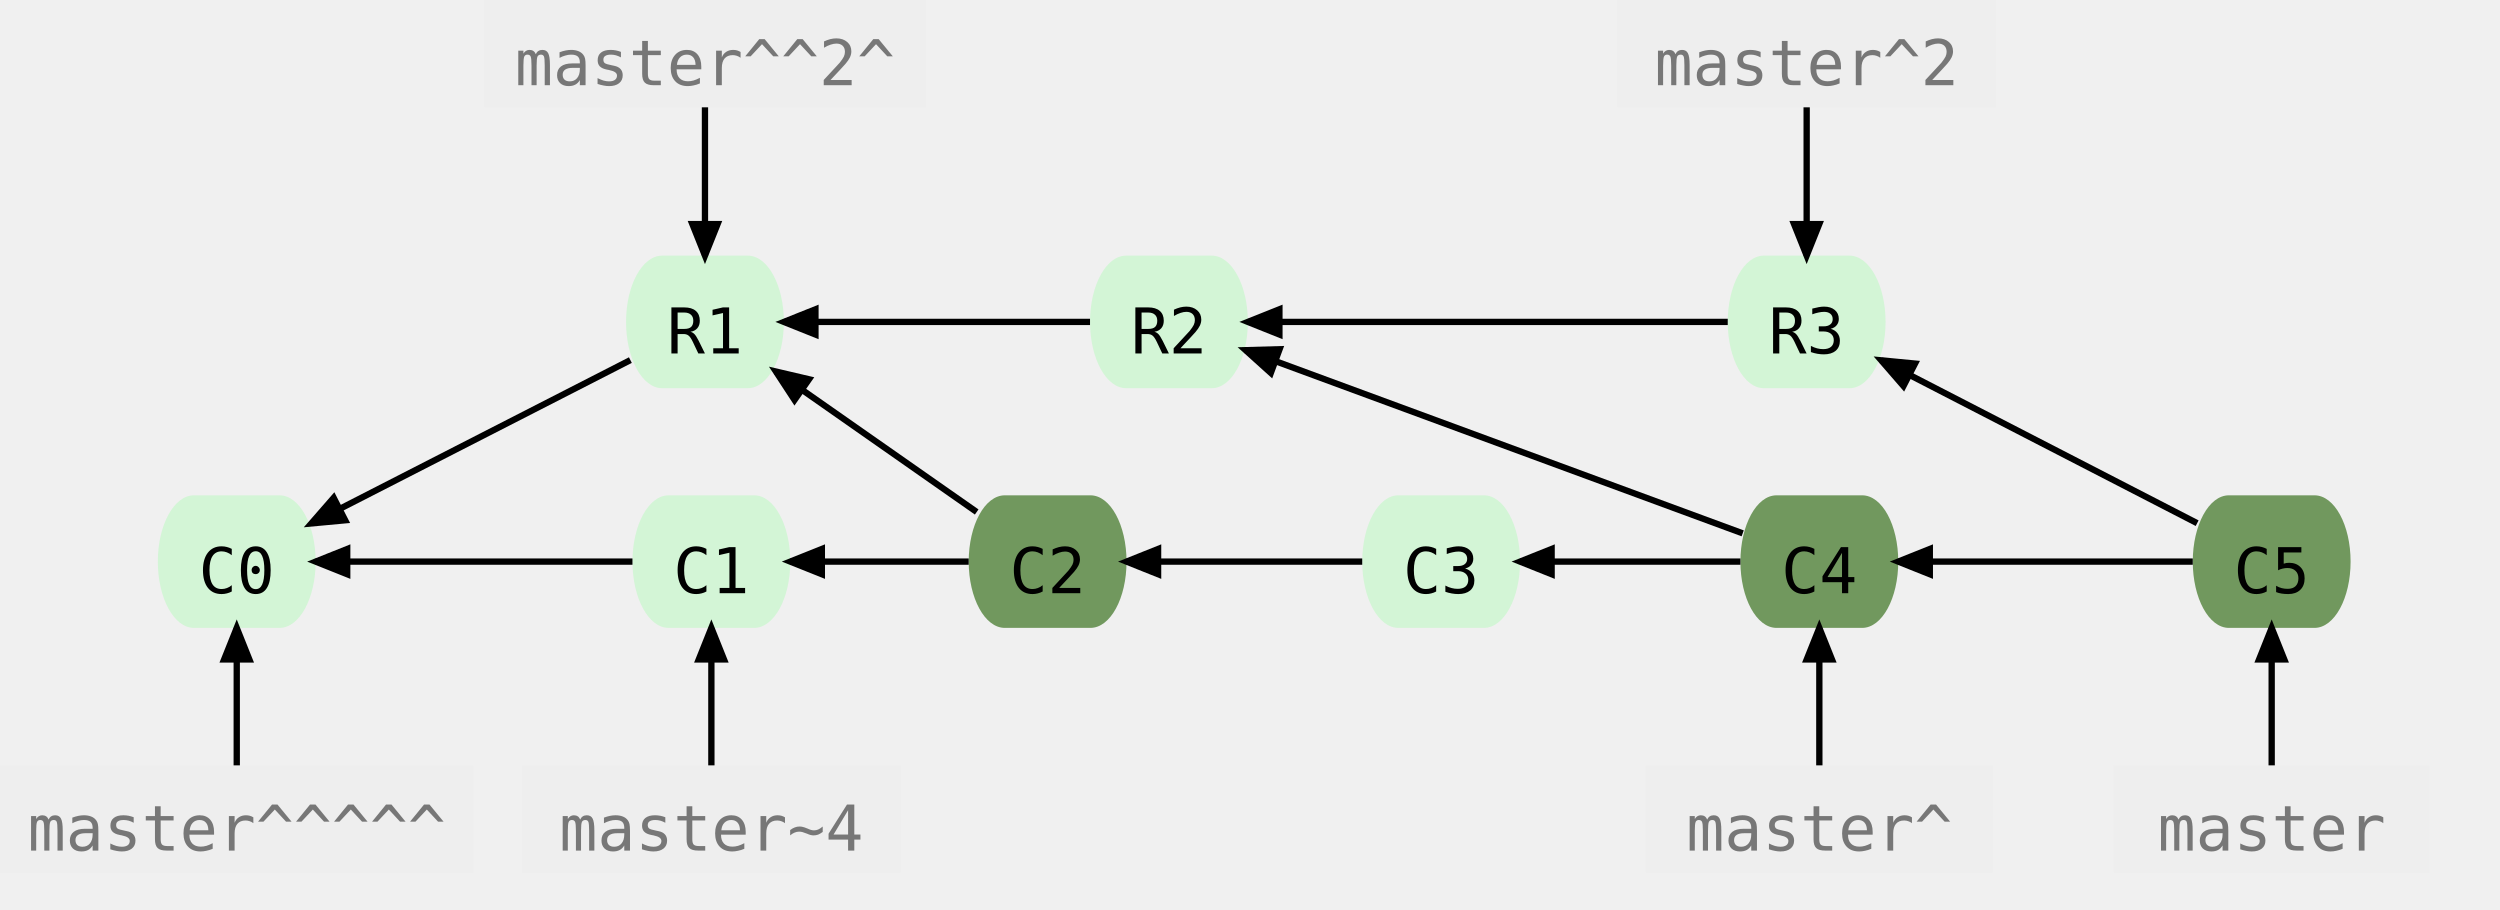
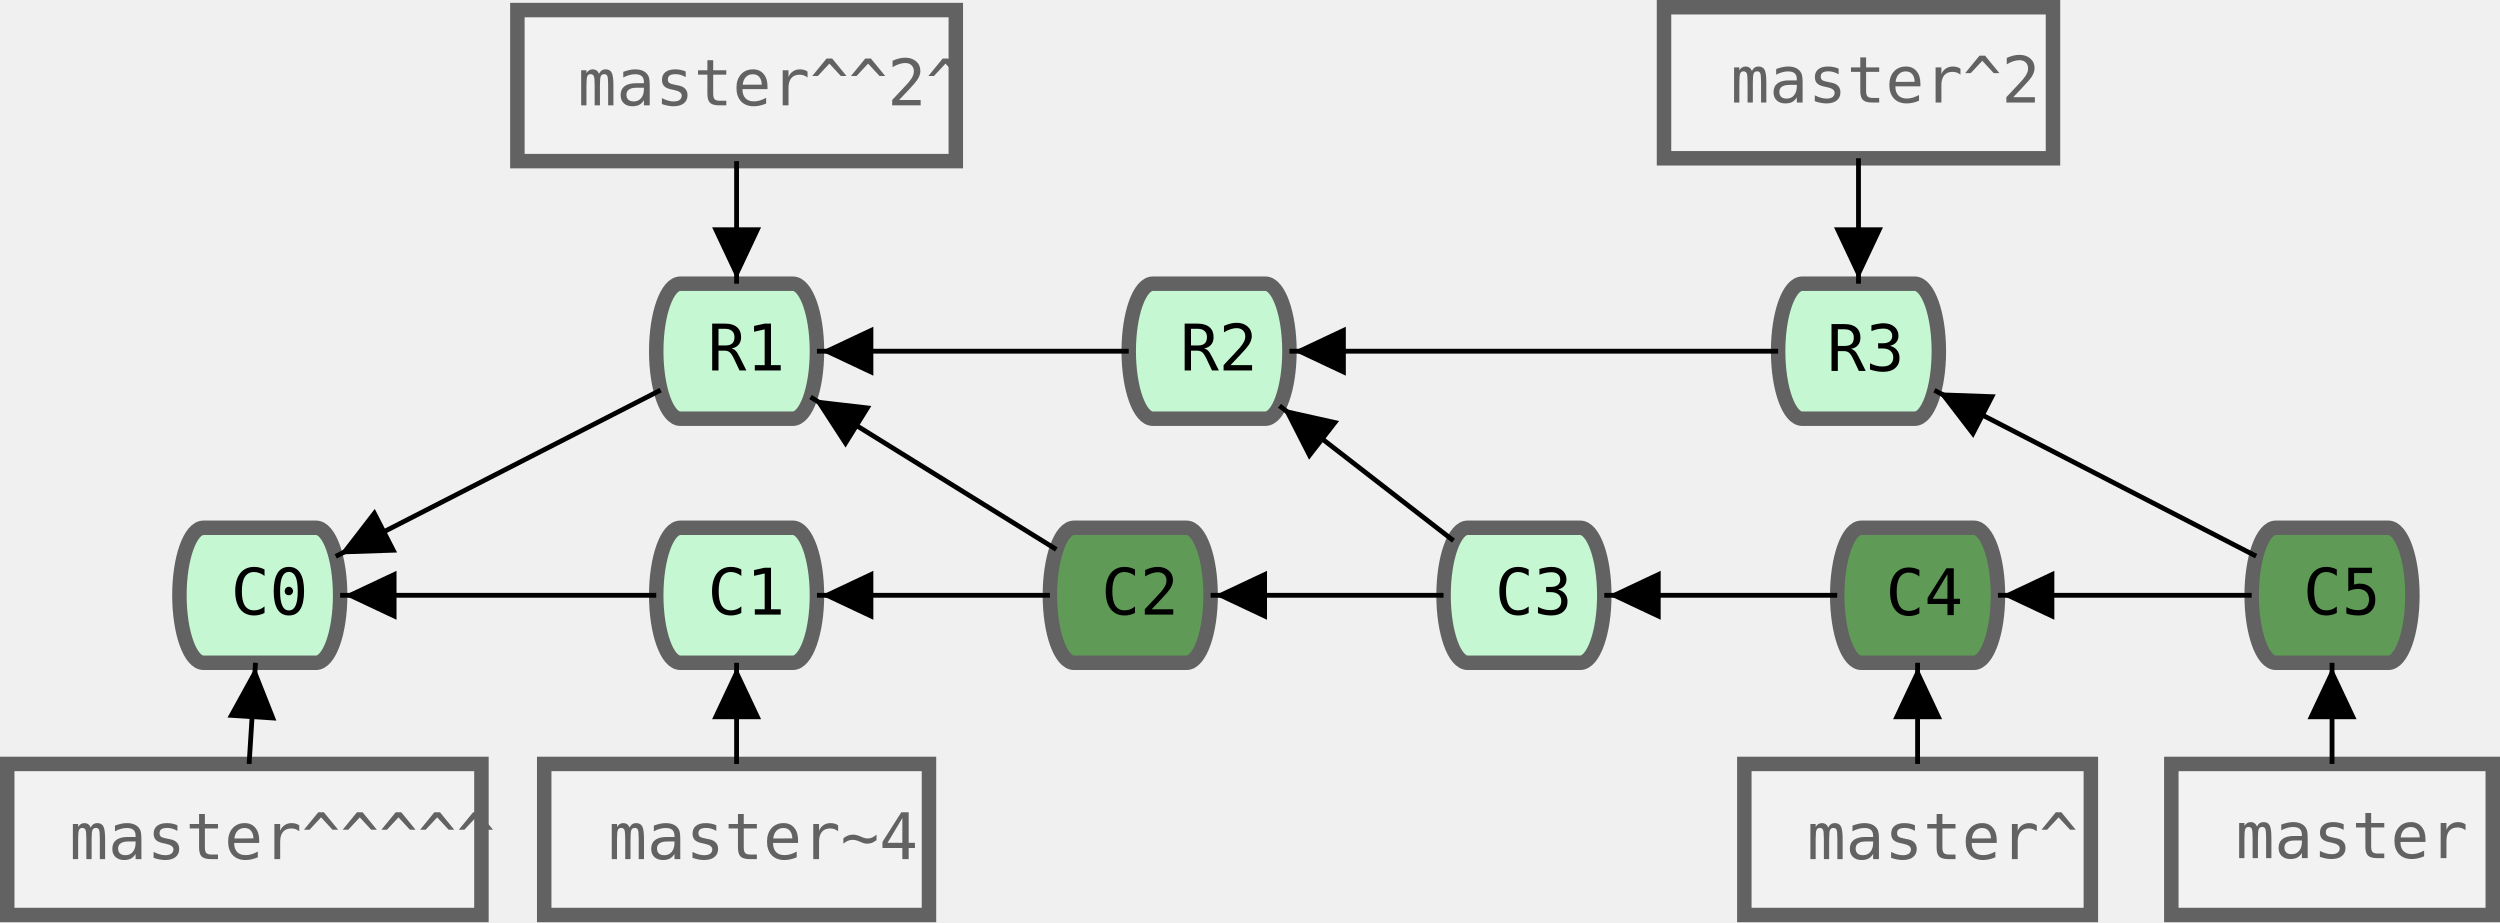
- <svg xmlns="http://www.w3.org/2000/svg" width="396.0" height="144.0">
-   <defs>
-     <marker orient="auto" refY="0.0" refX="0.0" id="Arrow1Lend_000000_1.000000px" style="overflow:visible;">
-       <path id="path_Arrow1Lend_000000_1.000000px" d="M -5,0.0 L -5,-2.0 L 0.0,0.0 L -5,2.0 z " style="fill:#000000;fill-rule:evenodd;stroke:#000000;stroke-width:1.0px;marker-start:none;" transform="scale(1)" />
+ <svg xmlns="http://www.w3.org/2000/svg" version="1.1" id="svg34559" width="518.488" height="191.268" viewBox="0 0 518.488 191.268" xml:space="preserve">
+   <defs id="defs34563">
+     <marker style="overflow:visible" id="TriangleStart" refX="4" refY="0" orient="auto-start-reverse" markerWidth="10.784" markerHeight="10.155" viewBox="0 0 5.324 6.155" preserveAspectRatio="none">
+       <path transform="scale(0.5)" style="fill:context-stroke;fill-rule:evenodd;stroke:context-stroke;stroke-width:1pt" d="M 5.77,0 -2.88,5 V -5 Z" id="path135" />
+     </marker>
+     <marker style="overflow:visible" id="TriangleStart-0" refX="4" refY="0" orient="auto-start-reverse" markerWidth="10.784" markerHeight="10.155" viewBox="0 0 5.324 6.155" preserveAspectRatio="none">
+       <path transform="scale(0.5)" style="fill:context-stroke;fill-rule:evenodd;stroke:context-stroke;stroke-width:1pt" d="M 5.77,0 -2.88,5 V -5 Z" id="path135-8" />
+     </marker>
+     <marker style="overflow:visible" id="TriangleStart-0-1" refX="4" refY="0" orient="auto-start-reverse" markerWidth="10.784" markerHeight="10.155" viewBox="0 0 5.324 6.155" preserveAspectRatio="none">
+       <path transform="scale(0.5)" style="fill:context-stroke;fill-rule:evenodd;stroke:context-stroke;stroke-width:1pt" d="M 5.77,0 -2.88,5 V -5 Z" id="path135-8-9" />
+     </marker>
+     <marker style="overflow:visible" id="TriangleStart-0-1-9" refX="4" refY="0" orient="auto-start-reverse" markerWidth="10.784" markerHeight="10.155" viewBox="0 0 5.324 6.155" preserveAspectRatio="none">
+       <path transform="scale(0.5)" style="fill:context-stroke;fill-rule:evenodd;stroke:context-stroke;stroke-width:1pt" d="M 5.77,0 -2.88,5 V -5 Z" id="path135-8-9-3" />
+     </marker>
+     <marker style="overflow:visible" id="TriangleStart-0-1-8" refX="4" refY="0" orient="auto-start-reverse" markerWidth="10.784" markerHeight="10.155" viewBox="0 0 5.324 6.155" preserveAspectRatio="none">
+       <path transform="scale(0.5)" style="fill:context-stroke;fill-rule:evenodd;stroke:context-stroke;stroke-width:1pt" d="M 5.77,0 -2.88,5 V -5 Z" id="path135-8-9-0" />
+     </marker>
+     <marker style="overflow:visible" id="TriangleStart-0-1-6" refX="4" refY="0" orient="auto-start-reverse" markerWidth="10.784" markerHeight="10.155" viewBox="0 0 5.324 6.155" preserveAspectRatio="none">
+       <path transform="scale(0.5)" style="fill:context-stroke;fill-rule:evenodd;stroke:context-stroke;stroke-width:1pt" d="M 5.77,0 -2.88,5 V -5 Z" id="path135-8-9-6" />
+     </marker>
+     <marker style="overflow:visible" id="TriangleStart-0-1-0" refX="4" refY="0" orient="auto-start-reverse" markerWidth="10.784" markerHeight="10.155" viewBox="0 0 5.324 6.155" preserveAspectRatio="none">
+       <path transform="scale(0.5)" style="fill:context-stroke;fill-rule:evenodd;stroke:context-stroke;stroke-width:1pt" d="M 5.77,0 -2.88,5 V -5 Z" id="path135-8-9-04" />
+     </marker>
+     <marker style="overflow:visible" id="TriangleStart-0-1-2" refX="4" refY="0" orient="auto-start-reverse" markerWidth="10.784" markerHeight="10.155" viewBox="0 0 5.324 6.155" preserveAspectRatio="none">
+       <path transform="scale(0.5)" style="fill:context-stroke;fill-rule:evenodd;stroke:context-stroke;stroke-width:1pt" d="M 5.77,0 -2.88,5 V -5 Z" id="path135-8-9-67" />
+     </marker>
+     <marker style="overflow:visible" id="TriangleStart-0-1-98" refX="4" refY="0" orient="auto-start-reverse" markerWidth="10.784" markerHeight="10.155" viewBox="0 0 5.324 6.155" preserveAspectRatio="none">
+       <path transform="scale(0.5)" style="fill:context-stroke;fill-rule:evenodd;stroke:context-stroke;stroke-width:1pt" d="M 5.77,0 -2.88,5 V -5 Z" id="path135-8-9-7" />
+     </marker>
+     <marker style="overflow:visible" id="TriangleStart-0-1-82" refX="4" refY="0" orient="auto-start-reverse" markerWidth="10.784" markerHeight="10.155" viewBox="0 0 5.324 6.155" preserveAspectRatio="none">
+       <path transform="scale(0.5)" style="fill:context-stroke;fill-rule:evenodd;stroke:context-stroke;stroke-width:1pt" d="M 5.77,0 -2.88,5 V -5 Z" id="path135-8-9-9" />
+     </marker>
+     <marker style="overflow:visible" id="TriangleStart-0-1-60" refX="4" refY="0" orient="auto-start-reverse" markerWidth="10.784" markerHeight="10.155" viewBox="0 0 5.324 6.155" preserveAspectRatio="none">
+       <path transform="scale(0.5)" style="fill:context-stroke;fill-rule:evenodd;stroke:context-stroke;stroke-width:1pt" d="M 5.77,0 -2.88,5 V -5 Z" id="path135-8-9-2" />
+     </marker>
+     <marker style="overflow:visible" id="TriangleStart-0-1-61" refX="4" refY="0" orient="auto-start-reverse" markerWidth="10.784" markerHeight="10.155" viewBox="0 0 5.324 6.155" preserveAspectRatio="none">
+       <path transform="scale(0.5)" style="fill:context-stroke;fill-rule:evenodd;stroke:context-stroke;stroke-width:1pt" d="M 5.77,0 -2.88,5 V -5 Z" id="path135-8-9-32" />
+     </marker>
+     <marker style="overflow:visible" id="TriangleStart-0-1-5" refX="4" refY="0" orient="auto-start-reverse" markerWidth="10.784" markerHeight="10.155" viewBox="0 0 5.324 6.155" preserveAspectRatio="none">
+       <path transform="scale(0.5)" style="fill:context-stroke;fill-rule:evenodd;stroke:context-stroke;stroke-width:1pt" d="M 5.77,0 -2.88,5 V -5 Z" id="path135-8-9-99" />
+     </marker>
+     <marker style="overflow:visible" id="TriangleStart-0-1-91" refX="4" refY="0" orient="auto-start-reverse" markerWidth="10.784" markerHeight="10.155" viewBox="0 0 5.324 6.155" preserveAspectRatio="none">
+       <path transform="scale(0.5)" style="fill:context-stroke;fill-rule:evenodd;stroke:context-stroke;stroke-width:1pt" d="M 5.77,0 -2.88,5 V -5 Z" id="path135-8-9-07" />
+     </marker>
+     <marker style="overflow:visible" id="TriangleStart-0-1-91-7" refX="4" refY="0" orient="auto-start-reverse" markerWidth="10.784" markerHeight="10.155" viewBox="0 0 5.324 6.155" preserveAspectRatio="none">
+       <path transform="scale(0.5)" style="fill:context-stroke;fill-rule:evenodd;stroke:context-stroke;stroke-width:1pt" d="M 5.77,0 -2.88,5 V -5 Z" id="path135-8-9-07-0" />
+     </marker>
+     <marker style="overflow:visible" id="TriangleStart-0-1-91-8" refX="4" refY="0" orient="auto-start-reverse" markerWidth="10.784" markerHeight="10.155" viewBox="0 0 5.324 6.155" preserveAspectRatio="none">
+       <path transform="scale(0.5)" style="fill:context-stroke;fill-rule:evenodd;stroke:context-stroke;stroke-width:1pt" d="M 5.77,0 -2.88,5 V -5 Z" id="path135-8-9-07-04" />
+     </marker>
+     <marker style="overflow:visible" id="TriangleStart-0-1-91-9" refX="4" refY="0" orient="auto-start-reverse" markerWidth="10.784" markerHeight="10.155" viewBox="0 0 5.324 6.155" preserveAspectRatio="none">
+       <path transform="scale(0.5)" style="fill:context-stroke;fill-rule:evenodd;stroke:context-stroke;stroke-width:1pt" d="M 5.77,0 -2.88,5 V -5 Z" id="path135-8-9-07-6" />
    </marker>
  </defs>
-   <g transform="translate(-5.16649,-3.1818)">
-     <g style="fill:#fff;stroke:#000000;stroke-width:1px">
-       <rect id="1868" width="50.0" height="17.0" x="340.0" y="124.415" style="fill:#eeeeee;stroke:none;stroke-width:2px" />
-       <text id="1868_text" x="350.0" y="127.415" style="fill:#cccccc;stroke:#cccccc;stroke-width:0;font-family: Inconsolata;font-size:10px">
-         <tspan id="1868_line1" text-anchor="middle" x="365.0" y="137.915" text-align="center" font-family="Inconsolata" font-size="10.0px" fill="#777777" stroke="#777777">master</tspan>
-       </text>
-       <rect id="1846" width="25.0" height="21.0" x="105.348" y="81.64" rx="5.718" ry="10.5" style="fill:#d3f5d6;stroke:none;stroke-width:3px" />
-       <text id="1846_text" x="105.348" y="81.64" style="fill:#000000;stroke:#000000;stroke-width:0;font-family: Inconsolata;font-size:10px">
-         <tspan id="1846_line1" text-anchor="middle" x="117.848" y="97.14" text-align="center" font-family="Inconsolata" font-size="10.0px" fill="#000000" stroke="#000000">C1</tspan>
-       </text>
-       <rect id="1847" width="25.0" height="21.0" x="30.166" y="81.64" rx="5.718" ry="10.5" style="fill:#d3f5d6;stroke:none;stroke-width:3px" />
-       <text id="1847_text" x="30.166" y="81.64" style="fill:#000000;stroke:#000000;stroke-width:0;font-family: Inconsolata;font-size:10px">
-         <tspan id="1847_line1" text-anchor="middle" x="42.666" y="97.14" text-align="center" font-family="Inconsolata" font-size="10.0px" fill="#000000" stroke="#000000">C0</tspan>
-       </text>
-       <path id="1848" style="stroke:#000000;marker-end:url(#Arrow1Lend_000000_1.000000px);marker-start:none;fill:none" d="M 105.348,92.14 L 55.166,92.14" />
-       <rect id="1849" width="25.0" height="21.0" x="158.609" y="81.64" rx="5.718" ry="10.5" style="fill:#71985e;stroke:none;stroke-width:3px" />
-       <text id="1849_text" x="158.609" y="81.64" style="fill:#000000;stroke:#000000;stroke-width:0;font-family: Inconsolata;font-size:10px">
-         <tspan id="1849_line1" text-anchor="middle" x="171.109" y="97.14" text-align="center" font-family="Inconsolata" font-size="10.0px" fill="#000000" stroke="#000000">C2</tspan>
-       </text>
-       <path id="1850" style="stroke:#000000;marker-end:url(#Arrow1Lend_000000_1.000000px);marker-start:none;fill:none" d="M 158.609,92.14 L 130.348,92.14" />
-       <rect id="1851" width="25.0" height="21.0" x="104.333" y="43.673" rx="5.718" ry="10.5" style="fill:#d3f5d6;stroke:none;stroke-width:3px" />
-       <text id="1851_text" x="104.333" y="43.673" style="fill:#000000;stroke:#000000;stroke-width:0;font-family: Inconsolata;font-size:10px">
-         <tspan id="1851_line1" text-anchor="middle" x="116.833" y="59.173" text-align="center" font-family="Inconsolata" font-size="10.0px" fill="#000000" stroke="#000000">R1</tspan>
-       </text>
-       <path id="1852" style="stroke:#000000;marker-end:url(#Arrow1Lend_000000_1.000000px);marker-start:none;fill:none" d="M 105.018,60.221 L 54.482,86.092" />
-       <path id="1853" style="stroke:#000000;marker-end:url(#Arrow1Lend_000000_1.000000px);marker-start:none;fill:none" d="M 159.874,84.281 L 128.069,62.032" />
-       <rect id="1893" width="25.0" height="21.0" x="177.826" y="43.673" rx="5.718" ry="10.5" style="fill:#d3f5d6;stroke:none;stroke-width:3px" />
-       <text id="1893_text" x="177.826" y="43.673" style="fill:#000000;stroke:#000000;stroke-width:0;font-family: Inconsolata;font-size:10px">
-         <tspan id="1893_line1" text-anchor="middle" x="190.326" y="59.173" text-align="center" font-family="Inconsolata" font-size="10.0px" fill="#000000" stroke="#000000">R2</tspan>
-       </text>
-       <path id="1894" style="stroke:#000000;marker-end:url(#Arrow1Lend_000000_1.000000px);marker-start:none;fill:none" d="M 177.826,54.173 L 129.333,54.173" />
-       <rect id="1856" width="25.0" height="21.0" x="220.943" y="81.64" rx="5.718" ry="10.5" style="fill:#d3f5d6;stroke:none;stroke-width:3px" />
-       <text id="1856_text" x="220.943" y="81.64" style="fill:#000000;stroke:#000000;stroke-width:0;font-family: Inconsolata;font-size:10px">
-         <tspan id="1856_line1" text-anchor="middle" x="233.443" y="97.14" text-align="center" font-family="Inconsolata" font-size="10.0px" fill="#000000" stroke="#000000">C3</tspan>
-       </text>
-       <path id="1857" style="stroke:#000000;marker-end:url(#Arrow1Lend_000000_1.000000px);marker-start:none;fill:none" d="M 220.943,92.14 L 183.609,92.14" />
-       <rect id="1858" width="25.0" height="21.0" x="280.85" y="81.64" rx="5.718" ry="10.5" style="fill:#71985e;stroke:none;stroke-width:3px" />
-       <text id="1858_text" x="280.85" y="81.64" style="fill:#000000;stroke:#000000;stroke-width:0;font-family: Inconsolata;font-size:10px">
-         <tspan id="1858_line1" text-anchor="middle" x="293.35" y="97.14" text-align="center" font-family="Inconsolata" font-size="10.0px" fill="#000000" stroke="#000000">C4</tspan>
-       </text>
-       <path id="1859" style="stroke:#000000;marker-end:url(#Arrow1Lend_000000_1.000000px);marker-start:none;fill:none" d="M 280.85,92.14 L 245.943,92.14" />
-       <path id="1895" style="stroke:#000000;marker-end:url(#Arrow1Lend_000000_1.000000px);marker-start:none;fill:none" d="M 281.208,87.665 L 202.469,58.648" />
-       <rect id="1861" width="25.0" height="21.0" x="278.841" y="43.673" rx="5.718" ry="10.5" style="fill:#d3f5d6;stroke:none;stroke-width:3px" />
-       <text id="1861_text" x="278.841" y="43.673" style="fill:#000000;stroke:#000000;stroke-width:0;font-family: Inconsolata;font-size:10px">
-         <tspan id="1861_line1" text-anchor="middle" x="291.341" y="59.173" text-align="center" font-family="Inconsolata" font-size="10.0px" fill="#000000" stroke="#000000">R3</tspan>
-       </text>
-       <rect id="1862" width="25.0" height="21.0" x="352.5" y="81.64" rx="5.718" ry="10.5" style="fill:#71985e;stroke:none;stroke-width:3px" />
-       <text id="1862_text" x="352.5" y="81.64" style="fill:#000000;stroke:#000000;stroke-width:0;font-family: Inconsolata;font-size:10px">
-         <tspan id="1862_line1" text-anchor="middle" x="365.0" y="97.14" text-align="center" font-family="Inconsolata" font-size="10.0px" fill="#000000" stroke="#000000">C5</tspan>
-       </text>
-       <path id="1896" style="stroke:#000000;marker-end:url(#Arrow1Lend_000000_1.000000px);marker-start:none;fill:none" d="M 278.841,54.173 L 202.826,54.173" />
-       <path id="1864" style="stroke:#000000;marker-end:url(#Arrow1Lend_000000_1.000000px);marker-start:none;fill:none" d="M 352.5,92.14 L 305.85,92.14" />
-       <path id="1865" style="stroke:#000000;marker-end:url(#Arrow1Lend_000000_1.000000px);marker-start:none;fill:none" d="M 353.195,86.055 L 303.147,60.258" />
-       <path id="1880" style="stroke:#000000;marker-end:url(#Arrow1Lend_000000_1.000000px);marker-start:none;fill:none" d="M 365.0,124.415 L 365.0,102.64" />
-       <rect id="1881" width="55.0" height="17.0" x="265.85" y="124.415" style="fill:#eeeeee;stroke:none;stroke-width:2px" />
-       <text id="1881_text" x="275.85" y="127.415" style="fill:#cccccc;stroke:#cccccc;stroke-width:0;font-family: Inconsolata;font-size:10px">
-         <tspan id="1881_line1" text-anchor="middle" x="293.35" y="137.915" text-align="center" font-family="Inconsolata" font-size="10.0px" fill="#777777" stroke="#777777">master^</tspan>
-       </text>
-       <path id="1882" style="stroke:#000000;marker-end:url(#Arrow1Lend_000000_1.000000px);marker-start:none;fill:none" d="M 293.35,124.415 L 293.35,102.64" />
-       <rect id="1883" width="60.0" height="17.0" x="261.341" y="3.182" style="fill:#eeeeee;stroke:none;stroke-width:2px" />
-       <text id="1883_text" x="271.341" y="6.182" style="fill:#cccccc;stroke:#cccccc;stroke-width:0;font-family: Inconsolata;font-size:10px">
-         <tspan id="1883_line1" text-anchor="middle" x="291.341" y="16.682" text-align="center" font-family="Inconsolata" font-size="10.0px" fill="#777777" stroke="#777777">master^2</tspan>
-       </text>
-       <path id="1884" style="stroke:#000000;marker-end:url(#Arrow1Lend_000000_1.000000px);marker-start:none;fill:none" d="M 291.341,20.182 L 291.341,43.673" />
-       <rect id="1885" width="60.0" height="17.0" x="87.847" y="124.415" style="fill:#eeeeee;stroke:none;stroke-width:2px" />
-       <text id="1885_text" x="97.847" y="127.415" style="fill:#cccccc;stroke:#cccccc;stroke-width:0;font-family: Inconsolata;font-size:10px">
-         <tspan id="1885_line1" text-anchor="middle" x="117.847" y="137.915" text-align="center" font-family="Inconsolata" font-size="10.0px" fill="#777777" stroke="#777777">master~4</tspan>
-       </text>
-       <path id="1886" style="stroke:#000000;marker-end:url(#Arrow1Lend_000000_1.000000px);marker-start:none;fill:none" d="M 117.848,124.415 L 117.848,102.64" />
-       <rect id="1887" width="75.0" height="17.0" x="5.166" y="124.415" style="fill:#eeeeee;stroke:none;stroke-width:2px" />
-       <text id="1887_text" x="15.166" y="127.415" style="fill:#cccccc;stroke:#cccccc;stroke-width:0;font-family: Inconsolata;font-size:10px">
-         <tspan id="1887_line1" text-anchor="middle" x="42.666" y="137.915" text-align="center" font-family="Inconsolata" font-size="10.0px" fill="#777777" stroke="#777777">master^^^^^</tspan>
-       </text>
-       <path id="1888" style="stroke:#000000;marker-end:url(#Arrow1Lend_000000_1.000000px);marker-start:none;fill:none" d="M 42.666,124.415 L 42.666,102.64" />
-       <rect id="1889" width="70.0" height="17.0" x="81.833" y="3.182" style="fill:#eeeeee;stroke:none;stroke-width:2px" />
-       <text id="1889_text" x="91.833" y="6.182" style="fill:#cccccc;stroke:#cccccc;stroke-width:0;font-family: Inconsolata;font-size:10px">
-         <tspan id="1889_line1" text-anchor="middle" x="116.833" y="16.682" text-align="center" font-family="Inconsolata" font-size="10.0px" fill="#777777" stroke="#777777">master^^2^</tspan>
-       </text>
-       <path id="1890" style="stroke:#000000;marker-end:url(#Arrow1Lend_000000_1.000000px);marker-start:none;fill:none" d="M 116.833,20.182 L 116.833,43.673" />
-     </g>
+   <g id="g_master" style="stroke:#626262;stroke-width:3;stroke-dasharray:none;stroke-opacity:1" transform="translate(-2.34522,1.880731)">
+     <path d="m 452.667,187.887 h 66.667 v -31.329 h -66.667 z" style="fill:#f1f2f1;fill-opacity:1;fill-rule:nonzero;stroke:#626262;stroke-width:3;stroke-dasharray:none;stroke-opacity:1" id="b_master" />
+     <text xml:space="preserve" style="font-variant:normal;font-weight:normal;font-size:13.333px;font-family:Inconsolata;-inkscape-font-specification:Inconsolata;writing-mode:lr-tb;fill:#626262;fill-opacity:1;fill-rule:nonzero;stroke:none;stroke-width:3;stroke-dasharray:none;stroke-opacity:1" id="t_master" x="466.033" y="176.089">
+       <tspan x="466.033 472.7 479.367 486.033 492.7 499.367" y="176.089" id="tspan34577" style="stroke:none;stroke-width:3;stroke-dasharray:none;stroke-opacity:1;fill:#626262;fill-opacity:1">master</tspan>
+     </text>
  </g>
+   <g id="g_master_h" transform="translate(-91.26752,2.087391)" style="stroke:#626262;stroke-width:3;stroke-dasharray:none;stroke-opacity:1">
+     <path d="m 453.032,187.68 h 71.868 v -31.329 h -71.868 z" style="fill:#f1f2f1;fill-opacity:1;fill-rule:nonzero;stroke:#626262;stroke-width:3;stroke-dasharray:none;stroke-opacity:1" id="b_master_h" />
+     <text xml:space="preserve" style="font-variant:normal;font-weight:normal;font-size:13.333px;font-family:Inconsolata;-inkscape-font-specification:Inconsolata;writing-mode:lr-tb;fill:#626262;fill-opacity:1;fill-rule:nonzero;stroke:none;stroke-width:3;stroke-dasharray:none;stroke-opacity:1" id="t_master_h" x="466.033" y="176.089">
+       <tspan x="466.033 472.7 479.367 486.033 492.7 499.367" y="176.089" id="tspan34577-2" style="stroke:none;stroke-width:3;stroke-dasharray:none;stroke-opacity:1;fill:#626262;fill-opacity:1">master^</tspan>
+     </text>
+   </g>
+   <g id="g_c1" style="stroke:#626262;stroke-width:3;stroke-dasharray:none;stroke-opacity:1" transform="translate(-3.69855,1.2738)">
+     <path d="m 144.797,108.187 h 23.333 c 2.76,0 5,6.272 5,14 0,7.728 -2.24,14 -5,14 h -23.333 c -2.761,0 -5,-6.272 -5,-14 0,-7.728 2.239,-14 5,-14" style="fill:#c5f7d2;fill-opacity:1;fill-rule:nonzero;stroke:#626262;stroke-width:3;stroke-dasharray:none;stroke-opacity:1" id="b_c1" />
+     <text xml:space="preserve" style="font-variant:normal;font-weight:normal;font-size:13.333px;font-family:Inconsolata;-inkscape-font-specification:Inconsolata;writing-mode:lr-tb;fill:#000000;fill-opacity:1;fill-rule:nonzero;stroke:none;stroke-width:3;stroke-dasharray:none;stroke-opacity:1" id="t_c1" x="150.464" y="126.187">
+       <tspan x="150.464 157.131" y="126.187" id="tspan34585" style="stroke:none;stroke-width:3;stroke-dasharray:none;stroke-opacity:1">C1</tspan>
+     </text>
+   </g>
+   <g id="g_c0" style="stroke:#626262;stroke-width:3;stroke-dasharray:none;stroke-opacity:1" transform="translate(-2.34522,1.2738)">
+     <path d="m 44.555,108.187 h 23.333 c 2.76,0 5,6.272 5,14 0,7.728 -2.24,14 -5,14 H 44.555 c -2.76,0 -5,-6.272 -5,-14 0,-7.728 2.24,-14 5,-14" style="fill:#c5f7d2;fill-opacity:1;fill-rule:nonzero;stroke:#626262;stroke-width:3;stroke-dasharray:none;stroke-opacity:1" id="b_c0" />
+     <text xml:space="preserve" style="font-variant:normal;font-weight:normal;font-size:13.333px;font-family:Inconsolata;-inkscape-font-specification:Inconsolata;writing-mode:lr-tb;fill:#000000;fill-opacity:1;fill-rule:nonzero;stroke:none;stroke-width:3;stroke-dasharray:none;stroke-opacity:1" id="t_c0" x="50.222" y="126.187">
+       <tspan x="50.222 56.889" y="126.187" id="tspan34593" style="stroke:none;stroke-width:3;stroke-dasharray:none;stroke-opacity:1">C0</tspan>
+     </text>
+   </g>
+   <g id="g_c2" style="stroke:#626262;stroke-width:3;stroke-dasharray:none;stroke-opacity:1" transform="translate(6.93135,1.2738)">
+     <path d="m 215.812,108.187 h 23.333 c 2.76,0 5,6.272 5,14 0,7.728 -2.24,14 -5,14 h -23.333 c -2.76,0 -5,-6.272 -5,-14 0,-7.728 2.24,-14 5,-14" style="fill:#5f9b56;fill-opacity:1;fill-rule:nonzero;stroke:#626262;stroke-width:3;stroke-dasharray:none;stroke-opacity:1" id="b_c2" />
+     <text xml:space="preserve" style="font-variant:normal;font-weight:normal;font-size:13.333px;font-family:Inconsolata;-inkscape-font-specification:Inconsolata;writing-mode:lr-tb;fill:#000000;fill-opacity:1;fill-rule:nonzero;stroke:none;stroke-width:3;stroke-dasharray:none;stroke-opacity:1" id="t_c2" x="221.479" y="126.187">
+       <tspan x="221.479 228.145" y="126.187" id="tspan34607" style="stroke:none;stroke-width:3;stroke-dasharray:none;stroke-opacity:1">C2</tspan>
+     </text>
+   </g>
+   <g id="g_r1" style="stroke:#626262;stroke-width:3;stroke-dasharray:none;stroke-opacity:1" transform="translate(-2.34522,1.2738)">
+     <path d="m 143.444,57.564 h 23.333 c 2.76,0 5,6.272 5,14 0,7.728 -2.24,14 -5,14 H 143.444 c -2.76,0 -5,-6.272 -5,-14 0,-7.728 2.24,-14 5,-14" style="fill:#c5f7d2;fill-opacity:1;fill-rule:nonzero;stroke:#626262;stroke-width:3;stroke-dasharray:none;stroke-opacity:1" id="b_r1" />
+     <text xml:space="preserve" style="font-variant:normal;font-weight:normal;font-size:13.333px;font-family:Inconsolata;-inkscape-font-specification:Inconsolata;writing-mode:lr-tb;fill:#000000;fill-opacity:1;fill-rule:nonzero;stroke:none;stroke-width:3;stroke-dasharray:none;stroke-opacity:1" id="t_r1" x="149.111" y="75.564">
+       <tspan x="149.111 155.777" y="75.564" id="tspan34621" style="stroke:none;stroke-width:3;stroke-dasharray:none;stroke-opacity:1">R1</tspan>
+     </text>
+   </g>
+   <g id="g_r2" style="stroke:#626262;stroke-width:3;stroke-dasharray:none;stroke-opacity:1" transform="translate(-2.34522,1.2738)">
+     <path d="m 241.436,57.564 h 23.333 c 2.759,0 5,6.272 5,14 0,7.728 -2.241,14 -5,14 h -23.333 c -2.76,0 -5,-6.272 -5,-14 0,-7.728 2.24,-14 5,-14" style="fill:#c5f7d2;fill-opacity:1;fill-rule:nonzero;stroke:#626262;stroke-width:3;stroke-dasharray:none;stroke-opacity:1" id="b_r2" />
+     <text xml:space="preserve" style="font-variant:normal;font-weight:normal;font-size:13.333px;font-family:Inconsolata;-inkscape-font-specification:Inconsolata;writing-mode:lr-tb;fill:#000000;fill-opacity:1;fill-rule:nonzero;stroke:none;stroke-width:3;stroke-dasharray:none;stroke-opacity:1" id="t_r2" x="247.103" y="75.564">
+       <tspan x="247.103 253.769" y="75.564" id="tspan34641" style="stroke:none;stroke-width:3;stroke-dasharray:none;stroke-opacity:1">R2</tspan>
+     </text>
+   </g>
+   <g id="g_c3" style="stroke:#626262;stroke-width:3;stroke-dasharray:none;stroke-opacity:1" transform="translate(5.46392,1.2738)">
+     <path d="m 298.924,108.187 h 23.333 c 2.76,0 5,6.272 5,14 0,7.728 -2.24,14 -5,14 h -23.333 c -2.76,0 -5,-6.272 -5,-14 0,-7.728 2.24,-14 5,-14" style="fill:#c5f7d2;fill-opacity:1;fill-rule:nonzero;stroke:#626262;stroke-width:3;stroke-dasharray:none;stroke-opacity:1" id="b_c3" />
+     <text xml:space="preserve" style="font-variant:normal;font-weight:normal;font-size:13.333px;font-family:Inconsolata;-inkscape-font-specification:Inconsolata;writing-mode:lr-tb;fill:#000000;fill-opacity:1;fill-rule:nonzero;stroke:none;stroke-width:3;stroke-dasharray:none;stroke-opacity:1" id="t_c3" x="304.591" y="126.187">
+       <tspan x="304.591 311.257" y="126.187" id="tspan34655" style="stroke:none;stroke-width:3;stroke-dasharray:none;stroke-opacity:1">C3</tspan>
+     </text>
+   </g>
+   <g id="g_c4" style="stroke:#626262;stroke-width:3;stroke-dasharray:none;stroke-opacity:1" transform="translate(7.23249,1.2738)">
+     <path d="m 378.8,108.187 h 23.333 c 2.76,0 5,6.272 5,14 0,7.728 -2.24,14 -5,14 h -23.333 c -2.76,0 -5,-6.272 -5,-14 0,-7.728 2.24,-14 5,-14" style="fill:#5f9b56;fill-opacity:1;fill-rule:nonzero;stroke:#626262;stroke-width:3;stroke-dasharray:none;stroke-opacity:1" id="b_c4" />
+     <text xml:space="preserve" style="font-variant:normal;font-weight:normal;font-size:13.333px;font-family:Inconsolata;-inkscape-font-specification:Inconsolata;writing-mode:lr-tb;fill:#000000;fill-opacity:1;fill-rule:nonzero;stroke:none;stroke-width:3;stroke-dasharray:none;stroke-opacity:1" id="t_c4" x="383.853" y="126.3">
+       <tspan x="383.853 390.52" y="126.3" id="tspan34669" style="stroke:none;stroke-width:3;stroke-dasharray:none;stroke-opacity:1">C4</tspan>
+     </text>
+   </g>
+   <g id="g_r3" style="stroke:#626262;stroke-width:3;stroke-dasharray:none;stroke-opacity:1" transform="translate(-2.34522,1.2738)">
+     <path d="m 376.121,57.564 h 23.333 c 2.76,0 5,6.272 5,14 0,7.728 -2.24,14 -5,14 h -23.333 c -2.76,0 -5,-6.272 -5,-14 0,-7.728 2.24,-14 5,-14" style="fill:#c5f7d2;fill-opacity:1;fill-rule:nonzero;stroke:#626262;stroke-width:3;stroke-dasharray:none;stroke-opacity:1" id="b_r3" />
+     <text xml:space="preserve" style="font-variant:normal;font-weight:normal;font-size:13.333px;font-family:Inconsolata;-inkscape-font-specification:Inconsolata;writing-mode:lr-tb;fill:#000000;fill-opacity:1;fill-rule:nonzero;stroke:none;stroke-width:3;stroke-dasharray:none;stroke-opacity:1" id="t_r3" x="381.255" y="75.657">
+       <tspan x="381.255 387.921" y="75.657" id="tspan34689" style="stroke:none;stroke-width:3;stroke-dasharray:none;stroke-opacity:1">R3</tspan>
+     </text>
+   </g>
+   <g id="g_c5" style="stroke:#626262;stroke-width:3;stroke-dasharray:none;stroke-opacity:1" transform="translate(-2.34522,1.2738)">
+     <path d="m 474.333,108.187 h 23.333 c 2.76,0 5,6.272 5,14 0,7.728 -2.24,14 -5,14 h -23.333 c -2.76,0 -5,-6.272 -5,-14 0,-7.728 2.24,-14 5,-14" style="fill:#5f9b56;fill-opacity:1;fill-rule:nonzero;stroke:#626262;stroke-width:3;stroke-dasharray:none;stroke-opacity:1" id="b_c5" />
+     <text xml:space="preserve" style="font-variant:normal;font-weight:normal;font-size:13.333px;font-family:Inconsolata;-inkscape-font-specification:Inconsolata;writing-mode:lr-tb;fill:#000000;fill-opacity:1;fill-rule:nonzero;stroke:none;stroke-width:3;stroke-dasharray:none;stroke-opacity:1" id="t_c5" x="480" y="126.187">
+       <tspan x="480 486.667" y="126.187" id="tspan34697" style="stroke:none;stroke-width:3;stroke-dasharray:none;stroke-opacity:1">C5</tspan>
+     </text>
+   </g>
+   <g id="g_master_hhhhh" transform="translate(-448.4506,2.087391)" style="stroke:#626262;stroke-width:3;stroke-dasharray:none;stroke-opacity:1">
+     <path d="m 449.951,187.68 h 98.347 v -31.329 h -98.347 z" style="fill:#f1f2f1;fill-opacity:1;fill-rule:nonzero;stroke:#626262;stroke-width:3;stroke-dasharray:none;stroke-opacity:1" id="b_master_hhhhh" />
+     <text xml:space="preserve" style="font-variant:normal;font-weight:normal;font-size:13.333px;font-family:Inconsolata;-inkscape-font-specification:Inconsolata;writing-mode:lr-tb;fill:#626262;fill-opacity:1;fill-rule:nonzero;stroke:none;stroke-width:3;stroke-dasharray:none;stroke-opacity:1" id="t_master_hhhhh" x="462.858" y="176.089">
+       <tspan x="462.858 469.524 476.191 482.858 489.524 496.191" y="176.089" id="tspan34577-2-1" style="stroke:none;stroke-width:3;stroke-dasharray:none;stroke-opacity:1;fill:#626262;fill-opacity:1">master^^^^^</tspan>
+     </text>
+   </g>
+   <g id="g_master_hh2h" transform="translate(-345.3651,-154.4693)" style="stroke:#626262;stroke-width:3;stroke-dasharray:none;stroke-opacity:1">
+     <path d="m 452.667,187.887 h 90.928 v -31.329 h -90.928 z" style="fill:#f1f2f1;fill-opacity:1;fill-rule:nonzero;stroke:#626262;stroke-width:3;stroke-dasharray:none;stroke-opacity:1" id="b_master_hh2h" />
+     <text xml:space="preserve" style="font-variant:normal;font-weight:normal;font-size:13.333px;font-family:Inconsolata;-inkscape-font-specification:Inconsolata;writing-mode:lr-tb;fill:#626262;fill-opacity:1;fill-rule:nonzero;stroke:none;stroke-width:3;stroke-dasharray:none;stroke-opacity:1" id="t_master_hh2h" x="465.197" y="176.322">
+       <tspan x="465.197 471.864 478.531 485.197 491.864 498.531" y="176.322" id="tspan34577-2-1-5" style="stroke:none;stroke-width:3;stroke-dasharray:none;stroke-opacity:1;fill:#626262;fill-opacity:1">master^^2^</tspan>
+     </text>
+   </g>
+   <g id="g_master_h2" transform="translate(-107.5588,-155.0577)" style="stroke:#626262;stroke-width:3;stroke-dasharray:none;stroke-opacity:1">
+     <path d="m 452.667,187.887 h 80.67 v -31.329 h -80.67 z" style="fill:#f1f2f1;fill-opacity:1;fill-rule:nonzero;stroke:#626262;stroke-width:3;stroke-dasharray:none;stroke-opacity:1" id="b_master_h2" />
+     <text xml:space="preserve" style="font-variant:normal;font-weight:normal;font-size:13.333px;font-family:Inconsolata;-inkscape-font-specification:Inconsolata;writing-mode:lr-tb;fill:#626262;fill-opacity:1;fill-rule:nonzero;stroke:none;stroke-width:3;stroke-dasharray:none;stroke-opacity:1" id="t_master_h2" x="466.495" y="176.322">
+       <tspan x="466.495 473.162 479.828 486.495 493.162 499.828" y="176.322" id="tspan34577-2-1-5-0" style="stroke:none;stroke-width:3;stroke-dasharray:none;stroke-opacity:1;fill:#626262;fill-opacity:1">master^2</tspan>
+     </text>
+   </g>
+   <g id="g_master_s4" transform="translate(-339.8612,2.087395)" style="stroke:#626262;stroke-width:3;stroke-dasharray:none;stroke-opacity:1">
+     <path d="m 452.728,187.68 h 79.798 v -31.329 h -79.798 z" style="fill:#f1f2f1;fill-opacity:1;fill-rule:nonzero;stroke:#626262;stroke-width:3;stroke-dasharray:none;stroke-opacity:1" id="b_master_s4" />
+     <text xml:space="preserve" style="font-variant:normal;font-weight:normal;font-size:13.333px;font-family:Inconsolata;-inkscape-font-specification:Inconsolata;writing-mode:lr-tb;fill:#626262;fill-opacity:1;fill-rule:nonzero;stroke:none;stroke-width:3;stroke-dasharray:none;stroke-opacity:1" id="t_master_s4" x="466.033" y="176.089">
+       <tspan x="466.033 472.7 479.367 486.033 492.7 499.367" y="176.089" id="tspan34577-2-6" style="stroke:none;stroke-width:3;stroke-dasharray:none;stroke-opacity:1;fill:#626262;fill-opacity:1">master~4</tspan>
+       <tspan x="466.033 472.7 479.367 486.033 492.7 499.367" y="176.089" style="stroke:none;stroke-width:3;stroke-dasharray:none;stroke-opacity:1;fill:#626262;fill-opacity:1" id="tspan35271" />
+     </text>
+   </g>
+   <path style="fill:none;fill-rule:evenodd;stroke:#000000;stroke-width:1px;stroke-linecap:butt;stroke-linejoin:miter;stroke-opacity:1;marker-end:url(#TriangleStart)" d="m 152.765,33.418 0,25.42" id="a_1" />
+   <path style="display:inline;fill:none;fill-rule:evenodd;stroke:#000000;stroke-width:1px;stroke-linecap:butt;stroke-linejoin:miter;stroke-opacity:1;marker-end:url(#TriangleStart-0)" d="m 385.443,32.829 0,26.009" id="a_1-1" />
+   <path style="display:inline;fill:none;fill-rule:evenodd;stroke:#000000;stroke-width:1px;stroke-linecap:butt;stroke-linejoin:miter;stroke-opacity:1;marker-end:url(#TriangleStart-0-1)" d="M 368.776,72.838 H 267.424" id="a_1-1-6" />
+   <path style="display:inline;fill:none;fill-rule:evenodd;stroke:#000000;stroke-width:1px;stroke-linecap:butt;stroke-linejoin:miter;stroke-opacity:1;marker-end:url(#TriangleStart-0-1-8)" d="M 466.988,123.461 H 414.366" id="a_1-1-6-5" />
+   <path style="display:inline;fill:none;fill-rule:evenodd;stroke:#000000;stroke-width:1px;stroke-linecap:butt;stroke-linejoin:miter;stroke-opacity:1;marker-end:url(#TriangleStart-0-1-6)" d="M 381.032,123.461 H 332.721" id="a_1-1-6-4" />
+   <path style="display:inline;fill:none;fill-rule:evenodd;stroke:#000000;stroke-width:1px;stroke-linecap:butt;stroke-linejoin:miter;stroke-opacity:1;marker-end:url(#TriangleStart-0-1-0)" d="M 299.388,123.461 H 251.077" id="a_1-1-6-6" />
+   <path style="display:inline;fill:none;fill-rule:evenodd;stroke:#000000;stroke-width:1px;stroke-linecap:butt;stroke-linejoin:miter;stroke-opacity:1;marker-end:url(#TriangleStart-0-1-2)" d="M 217.743,123.461 H 169.432" id="a_1-1-6-56" />
+   <path style="display:inline;fill:none;fill-rule:evenodd;stroke:#000000;stroke-width:1px;stroke-linecap:butt;stroke-linejoin:miter;stroke-opacity:1;marker-end:url(#TriangleStart-0-1-98)" d="M 136.099,123.461 H 70.543" id="a_1-1-6-2" />
+   <path style="display:inline;fill:none;fill-rule:evenodd;stroke:#000000;stroke-width:1px;stroke-linecap:butt;stroke-linejoin:miter;stroke-opacity:1;marker-end:url(#TriangleStart-0-1-82)" d="M 234.091,72.838 H 169.432" id="a_1-1-6-9" />
+   <path style="display:inline;fill:none;fill-rule:evenodd;stroke:#000000;stroke-width:1px;stroke-linecap:butt;stroke-linejoin:miter;stroke-opacity:1;marker-end:url(#TriangleStart-0-1-9)" d="M 137.012,80.902 69.63,115.396" id="a_1-1-6-3" />
+   <path style="display:inline;fill:none;fill-rule:evenodd;stroke:#000000;stroke-width:1px;stroke-linecap:butt;stroke-linejoin:miter;stroke-opacity:1;marker-end:url(#TriangleStart-0-1-60)" d="M 219.075,113.952 168.101,82.346" id="a_1-1-6-7" />
+   <path style="display:inline;fill:none;fill-rule:evenodd;stroke:#000000;stroke-width:1px;stroke-linecap:butt;stroke-linejoin:miter;stroke-opacity:1;marker-end:url(#TriangleStart-0-1-61)" d="M 301.448,112.137 265.363,84.161" id="a_1-1-6-1" />
+   <path style="display:inline;fill:none;fill-rule:evenodd;stroke:#000000;stroke-width:1px;stroke-linecap:butt;stroke-linejoin:miter;stroke-opacity:1;marker-end:url(#TriangleStart-0-1-5)" d="M 467.914,115.347 401.184,80.951" id="a_1-1-6-14" />
+   <path style="display:inline;fill:none;fill-rule:evenodd;stroke:#000000;stroke-width:1px;stroke-linecap:butt;stroke-linejoin:miter;stroke-opacity:1;marker-end:url(#TriangleStart-0-1-91)" d="m 483.655,158.438 0,-20.978" id="a_1-1-6-58" />
+   <path style="display:inline;fill:none;fill-rule:evenodd;stroke:#000000;stroke-width:1px;stroke-linecap:butt;stroke-linejoin:miter;stroke-opacity:1;marker-end:url(#TriangleStart-0-1-91-7)" d="m 397.699,158.438 0,-20.978" id="a_1-1-6-58-4" />
+   <path style="display:inline;fill:none;fill-rule:evenodd;stroke:#000000;stroke-width:1px;stroke-linecap:butt;stroke-linejoin:miter;stroke-opacity:1;marker-end:url(#TriangleStart-0-1-91-8)" d="m 152.765,158.438 0,-20.978" id="a_1-1-6-58-2" />
+   <path style="display:inline;fill:none;fill-rule:evenodd;stroke:#000000;stroke-width:1px;stroke-linecap:butt;stroke-linejoin:miter;stroke-opacity:1;marker-end:url(#TriangleStart-0-1-91-9)" d="m 51.664,158.438 1.327,-20.978" id="a_1-1-6-58-1" />
</svg>
